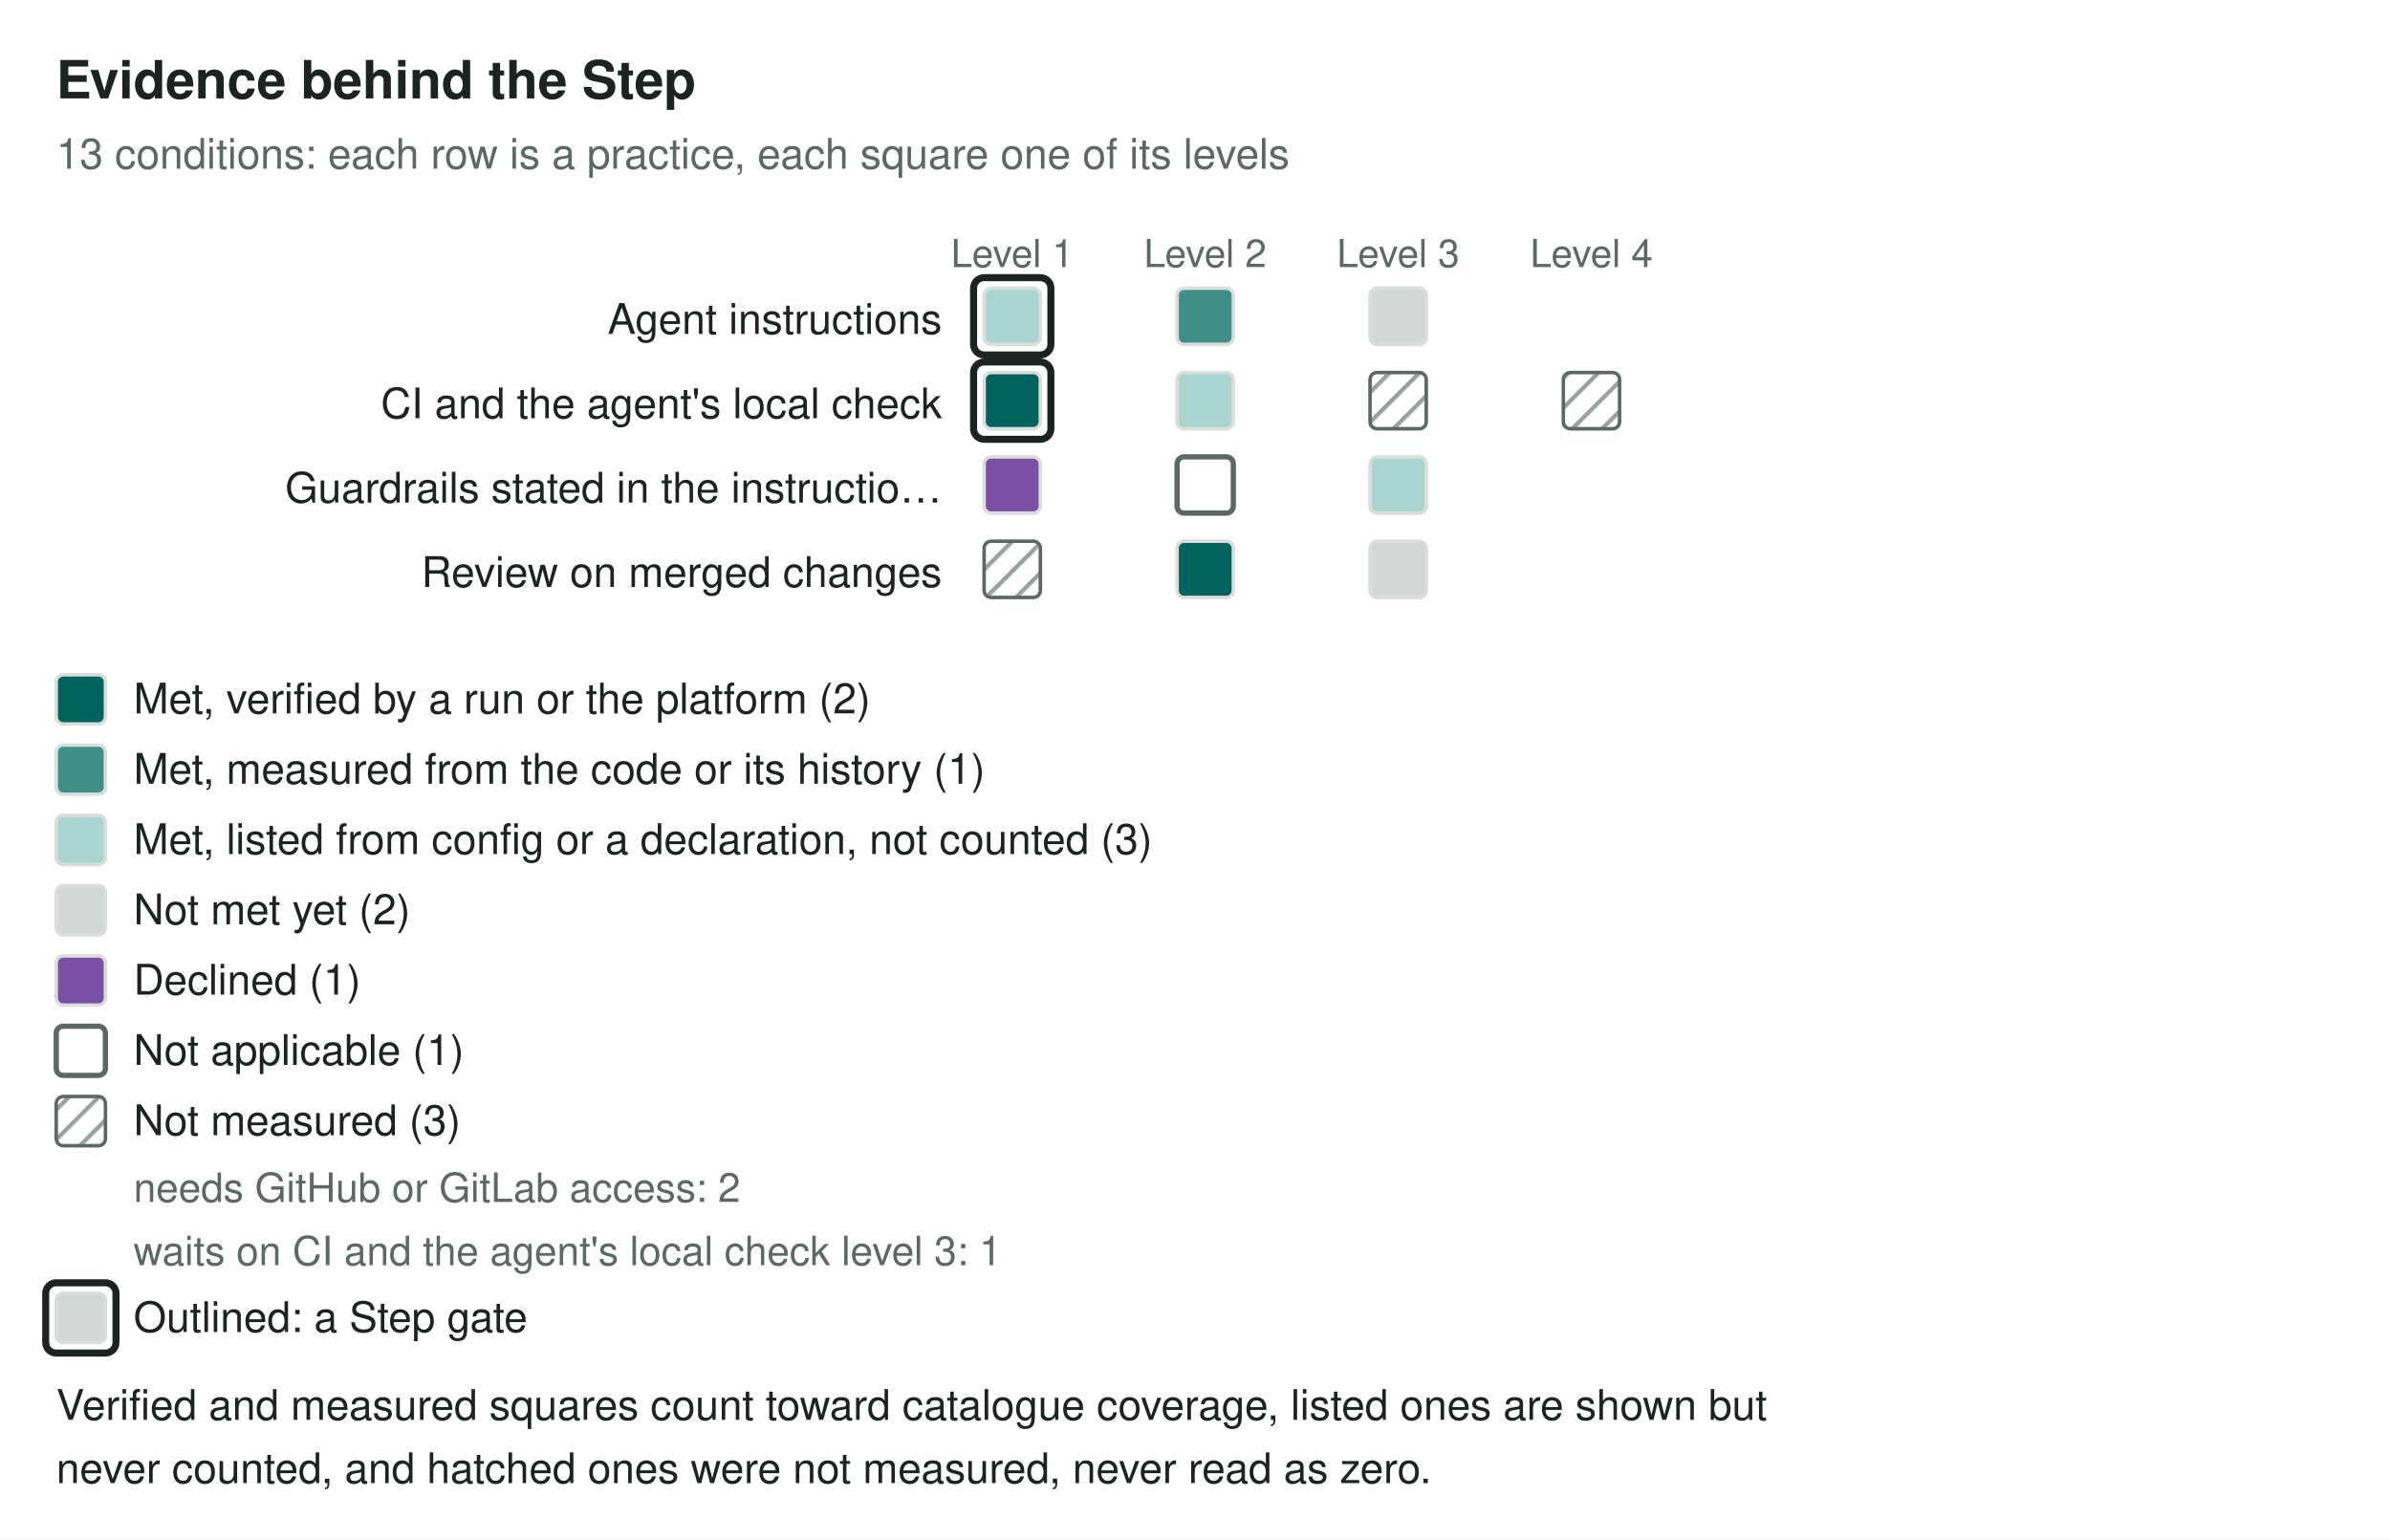
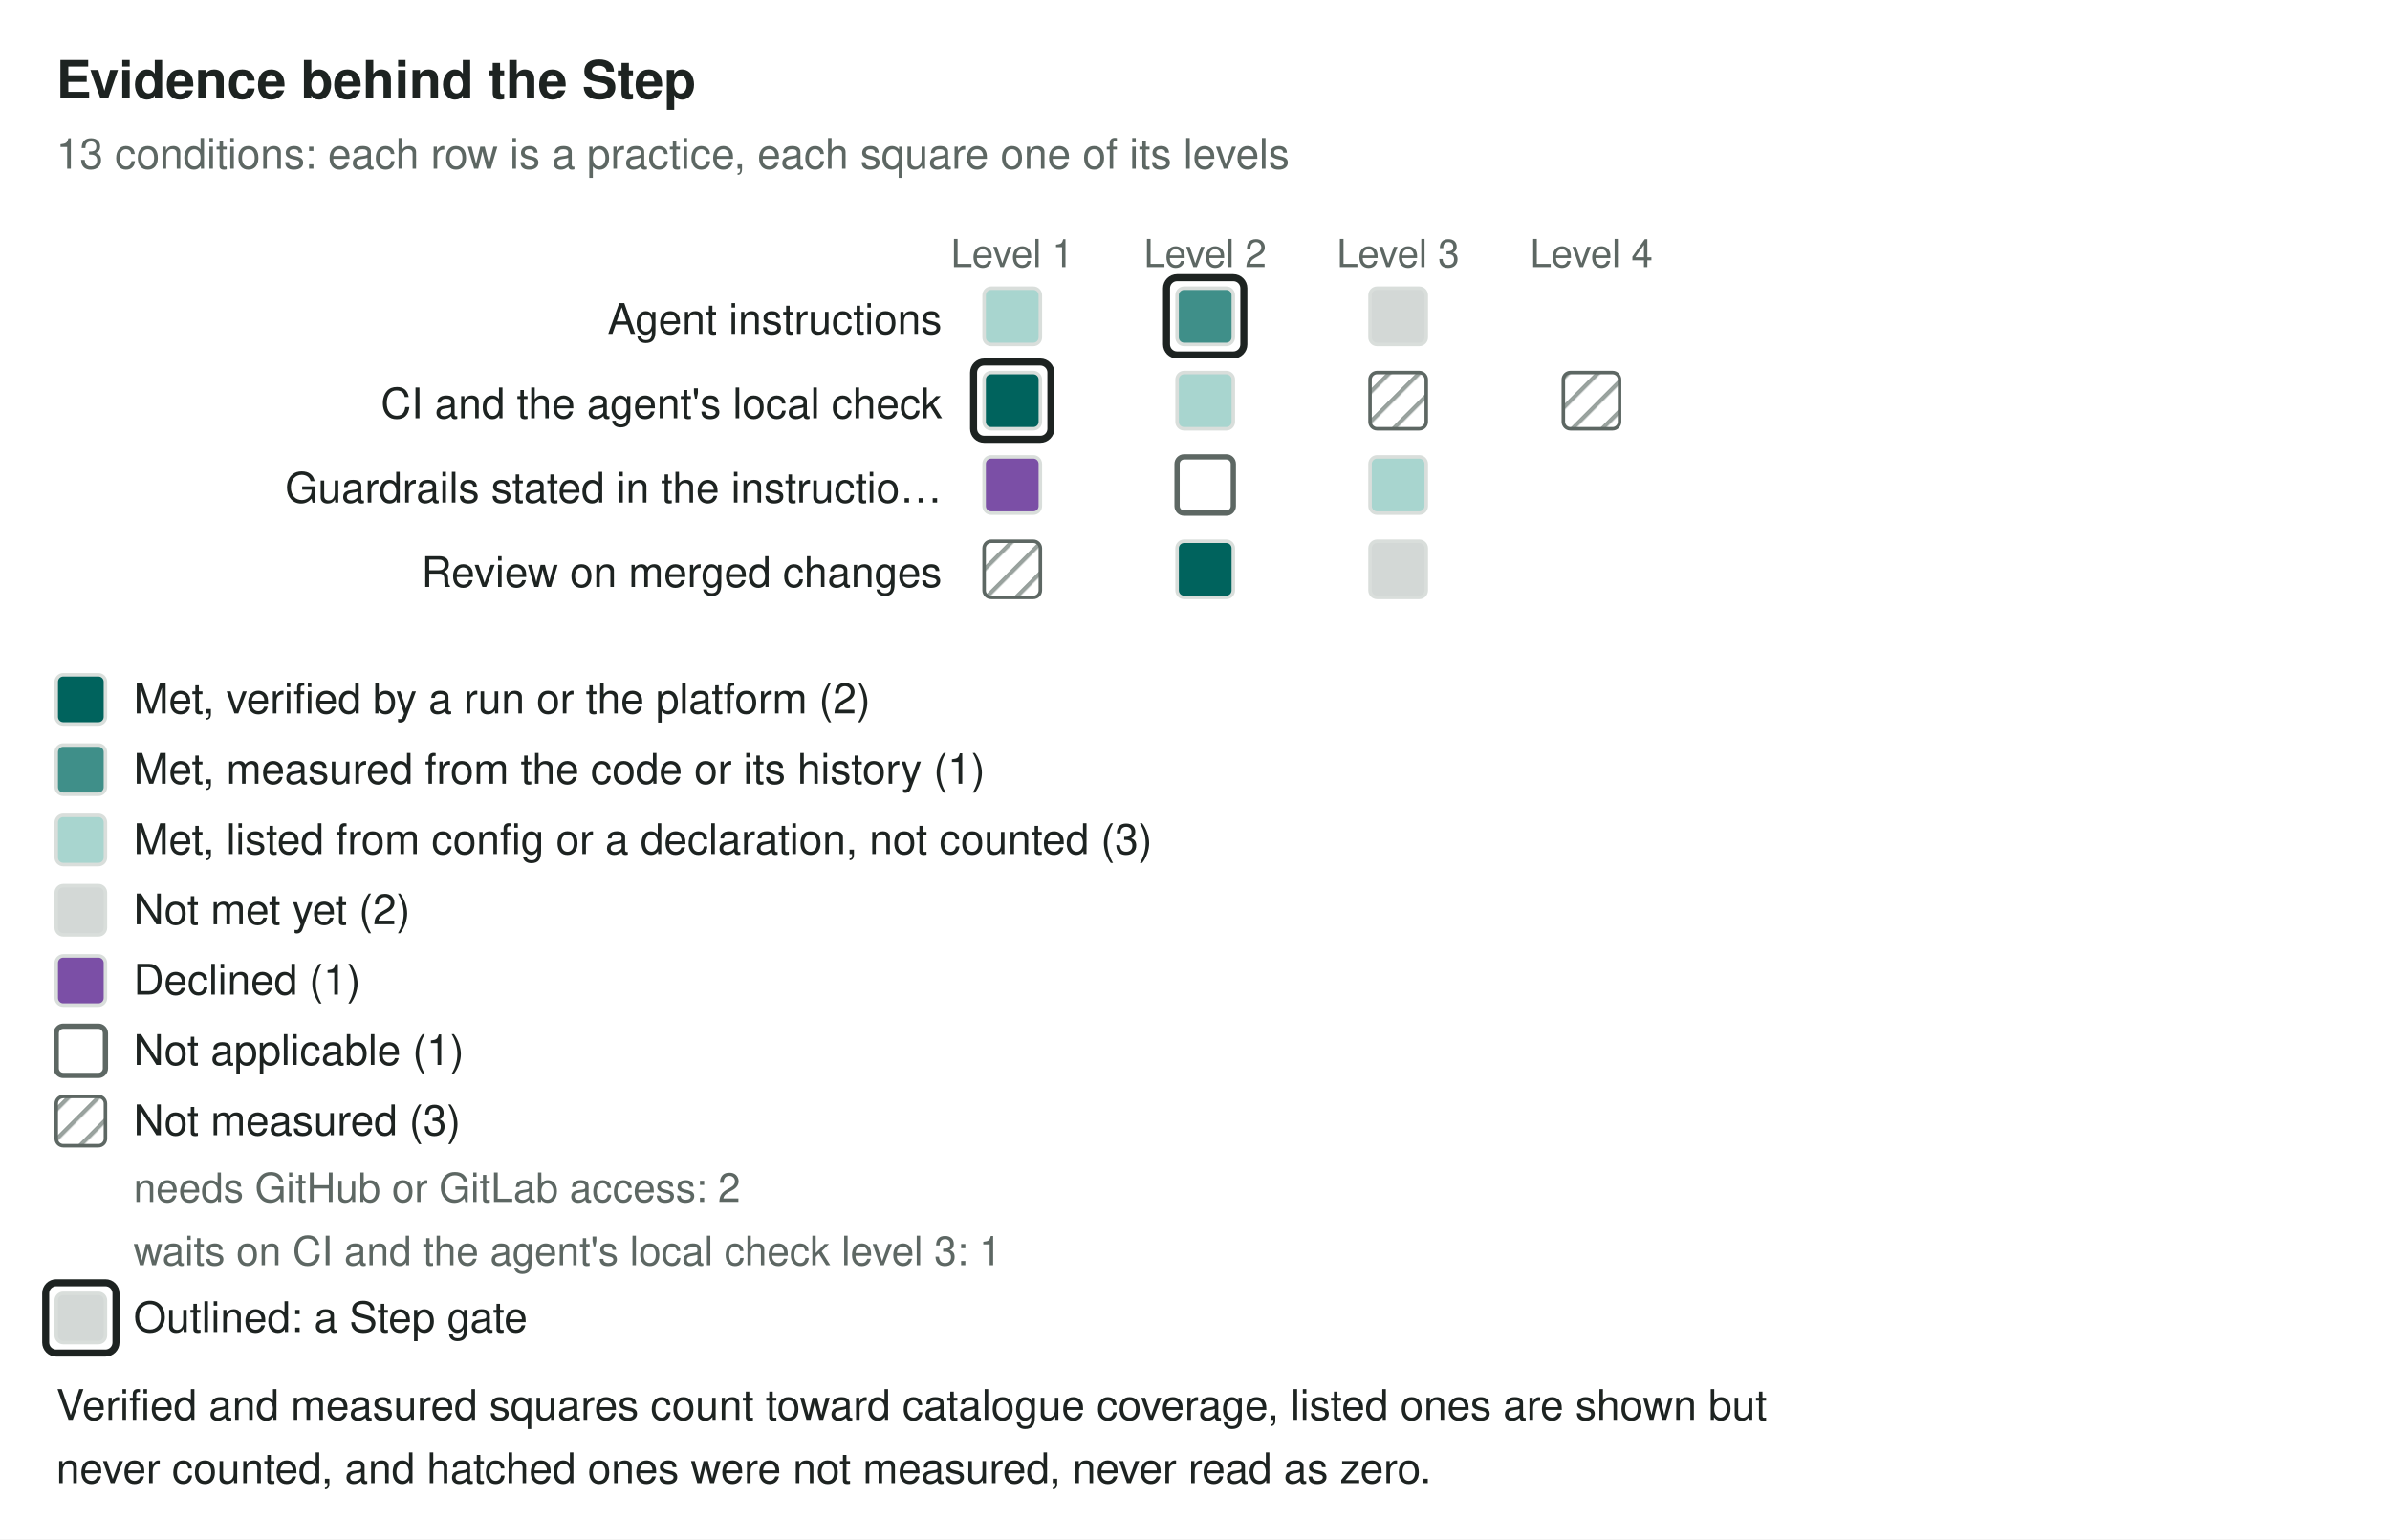
<svg xmlns="http://www.w3.org/2000/svg" class="assess-evidence-waffle" viewBox="0 0 680 438" width="680" height="438" role="img">
  <style>svg.assess-evidence-waffle text { font-family: -apple-system, BlinkMacSystemFont, "Segoe UI", Helvetica, Arial, sans-serif; }svg.assess-evidence-waffle .t-bg,svg.assess-evidence-waffle .f-bg {fill:#ffffff}svg.assess-evidence-waffle .s-bg {stroke:#ffffff}svg.assess-evidence-waffle .t-fg,svg.assess-evidence-waffle .f-fg {fill:#1d2321}svg.assess-evidence-waffle .s-fg {stroke:#1d2321}svg.assess-evidence-waffle .t-muted,svg.assess-evidence-waffle .f-muted {fill:#5d6763}svg.assess-evidence-waffle .s-muted {stroke:#5d6763}svg.assess-evidence-waffle .t-rule,svg.assess-evidence-waffle .f-rule {fill:#d9dedb}svg.assess-evidence-waffle .s-rule {stroke:#d9dedb}svg.assess-evidence-waffle .t-accent,svg.assess-evidence-waffle .f-accent {fill:#1f6f6b}svg.assess-evidence-waffle .s-accent {stroke:#1f6f6b}svg.assess-evidence-waffle .t-bad,svg.assess-evidence-waffle .f-bad {fill:#b33a2e}svg.assess-evidence-waffle .s-bad {stroke:#b33a2e}svg.assess-evidence-waffle .t-warn,svg.assess-evidence-waffle .f-warn {fill:#b7791f}svg.assess-evidence-waffle .s-warn {stroke:#b7791f}svg.assess-evidence-waffle .t-unk,svg.assess-evidence-waffle .f-unk {fill:#9aa39f}svg.assess-evidence-waffle .s-unk {stroke:#9aa39f}svg.assess-evidence-waffle .t-ev-verified,svg.assess-evidence-waffle .f-ev-verified {fill:#00635d}svg.assess-evidence-waffle .s-ev-verified {stroke:#00635d}svg.assess-evidence-waffle .t-ev-measured,svg.assess-evidence-waffle .f-ev-measured {fill:#3f8f89}svg.assess-evidence-waffle .s-ev-measured {stroke:#3f8f89}svg.assess-evidence-waffle .t-ev-listed,svg.assess-evidence-waffle .f-ev-listed {fill:#a8d5cf}svg.assess-evidence-waffle .s-ev-listed {stroke:#a8d5cf}svg.assess-evidence-waffle .t-ev-unmet,svg.assess-evidence-waffle .f-ev-unmet {fill:#d3d8d6}svg.assess-evidence-waffle .s-ev-unmet {stroke:#d3d8d6}svg.assess-evidence-waffle .t-ev-declined,svg.assess-evidence-waffle .f-ev-declined {fill:#7b4fa6}svg.assess-evidence-waffle .s-ev-declined {stroke:#7b4fa6}@media (prefers-color-scheme: dark){svg.assess-evidence-waffle .t-bg,svg.assess-evidence-waffle .f-bg {fill:#1a201e}svg.assess-evidence-waffle .s-bg {stroke:#1a201e}svg.assess-evidence-waffle .t-fg,svg.assess-evidence-waffle .f-fg {fill:#e6ebe8}svg.assess-evidence-waffle .s-fg {stroke:#e6ebe8}svg.assess-evidence-waffle .t-muted,svg.assess-evidence-waffle .f-muted {fill:#9aa5a0}svg.assess-evidence-waffle .s-muted {stroke:#9aa5a0}svg.assess-evidence-waffle .t-rule,svg.assess-evidence-waffle .f-rule {fill:#2c3532}svg.assess-evidence-waffle .s-rule {stroke:#2c3532}svg.assess-evidence-waffle .t-accent,svg.assess-evidence-waffle .f-accent {fill:#5fb8b1}svg.assess-evidence-waffle .s-accent {stroke:#5fb8b1}svg.assess-evidence-waffle .t-bad,svg.assess-evidence-waffle .f-bad {fill:#ec7a6c}svg.assess-evidence-waffle .s-bad {stroke:#ec7a6c}svg.assess-evidence-waffle .t-warn,svg.assess-evidence-waffle .f-warn {fill:#e0a84a}svg.assess-evidence-waffle .s-warn {stroke:#e0a84a}svg.assess-evidence-waffle .t-unk,svg.assess-evidence-waffle .f-unk {fill:#5f6a66}svg.assess-evidence-waffle .s-unk {stroke:#5f6a66}svg.assess-evidence-waffle .t-ev-verified,svg.assess-evidence-waffle .f-ev-verified {fill:#4fc1b5}svg.assess-evidence-waffle .s-ev-verified {stroke:#4fc1b5}svg.assess-evidence-waffle .t-ev-measured,svg.assess-evidence-waffle .f-ev-measured {fill:#2e9c94}svg.assess-evidence-waffle .s-ev-measured {stroke:#2e9c94}svg.assess-evidence-waffle .t-ev-listed,svg.assess-evidence-waffle .f-ev-listed {fill:#24524d}svg.assess-evidence-waffle .s-ev-listed {stroke:#24524d}svg.assess-evidence-waffle .t-ev-unmet,svg.assess-evidence-waffle .f-ev-unmet {fill:#4a524f}svg.assess-evidence-waffle .s-ev-unmet {stroke:#4a524f}svg.assess-evidence-waffle .t-ev-declined,svg.assess-evidence-waffle .f-ev-declined {fill:#b892dd}svg.assess-evidence-waffle .s-ev-declined {stroke:#b892dd}}</style>
  <defs>
    <pattern id="assess-evidence-waffle-fleet-hatch" width="6" height="6" patternUnits="userSpaceOnUse" patternTransform="rotate(45)">
      <rect width="6" height="6" class="f-bg" />
      <line x1="0" y1="0" x2="0" y2="6" class="s-unk" stroke-width="2.4" />
    </pattern>
  </defs>
  <rect x="0" y="0" width="680" height="438" class="f-bg" />
  <text x="16.0" y="28.0" font-size="15" text-anchor="start" class="t-fg" font-weight="600">Evidence behind the Step</text>
  <text x="16.0" y="48.0" font-size="12" text-anchor="start" class="t-muted">13 conditions: each row is a practice, each square one of its levels</text>
  <text x="288.0" y="76.0" font-size="11" text-anchor="middle" class="t-muted">Level 1</text>
  <text x="342.9" y="76.0" font-size="11" text-anchor="middle" class="t-muted">Level 2</text>
  <text x="397.8" y="76.0" font-size="11" text-anchor="middle" class="t-muted">Level 3</text>
  <text x="452.8" y="76.0" font-size="11" text-anchor="middle" class="t-muted">Level 4</text>
  <text x="268.0" y="95.0" font-size="12" text-anchor="end" class="t-fg">Agent instructions</text>
  <rect x="280.0" y="82.0" width="16.0" height="16.0" rx="2" class="f-ev-listed s-rule" stroke-width="1" data-category="listed" data-practice="Agent instructions" data-level="1" data-category-label="Met, listed from config or a declaration, not counted" />
-   <rect x="277.0" y="79.0" width="22.0" height="22.0" rx="3" fill="none" class="s-fg" stroke-width="2" data-gate="layer-0-instructions.1" />
  <rect x="334.9" y="82.0" width="16.0" height="16.0" rx="2" class="f-ev-measured s-rule" stroke-width="1" data-category="measured" data-practice="Agent instructions" data-level="2" data-category-label="Met, measured from the code or its history" />
+   <rect x="331.9" y="79.0" width="22.0" height="22.0" rx="3" fill="none" class="s-fg" stroke-width="2" data-gate="layer-0-instructions.2" />
  <rect x="389.8" y="82.0" width="16.0" height="16.0" rx="2" class="f-ev-unmet s-rule" stroke-width="1" data-category="unmet" data-practice="Agent instructions" data-level="3" data-category-label="Not met yet" />
  <text x="268.0" y="119.0" font-size="12" text-anchor="end" class="t-fg">CI and the agent's local check</text>
  <rect x="280.0" y="106.0" width="16.0" height="16.0" rx="2" class="f-ev-verified s-rule" stroke-width="1" data-category="verified" data-practice="CI and the agent's local check" data-level="1" data-category-label="Met, verified by a run or the platform" />
  <rect x="277.0" y="103.0" width="22.0" height="22.0" rx="3" fill="none" class="s-fg" stroke-width="2" data-gate="layer-5-ci.1" />
  <rect x="334.9" y="106.0" width="16.0" height="16.0" rx="2" class="f-ev-listed s-rule" stroke-width="1" data-category="listed" data-practice="CI and the agent's local check" data-level="2" data-category-label="Met, listed from config or a declaration, not counted" />
  <rect x="389.8" y="106.0" width="16.0" height="16.0" rx="2" fill="url(#assess-evidence-waffle-fleet-hatch)" class="s-muted" stroke-width="1" data-category="not_measured" data-practice="CI and the agent's local check" data-level="3" data-category-label="Not measured" data-reason="needs GitHub or GitLab access" />
  <rect x="444.8" y="106.0" width="16.0" height="16.0" rx="2" fill="url(#assess-evidence-waffle-fleet-hatch)" class="s-muted" stroke-width="1" data-category="not_measured" data-practice="CI and the agent's local check" data-level="4" data-category-label="Not measured" data-reason="waits on CI and the agent's local check level 3" />
  <text x="268.0" y="143.0" font-size="12" text-anchor="end" class="t-fg" data-label="Guardrails stated in the instruction files &amp; &lt;docs&gt; beside them">Guardrails stated in the instructio…</text>
  <rect x="280.0" y="130.0" width="16.0" height="16.0" rx="2" class="f-ev-declined s-rule" stroke-width="1" data-category="declined" data-practice="Guardrails stated in the instruction files &amp; &lt;docs&gt; beside them" data-level="1" data-category-label="Declined" />
  <rect x="334.9" y="130.0" width="16.0" height="16.0" rx="2" class="f-bg s-muted" stroke-width="1.5" data-category="not_applicable" data-practice="Guardrails stated in the instruction files &amp; &lt;docs&gt; beside them" data-level="2" data-category-label="Not applicable" />
  <rect x="389.8" y="130.0" width="16.0" height="16.0" rx="2" class="f-ev-listed s-rule" stroke-width="1" data-category="listed" data-practice="Guardrails stated in the instruction files &amp; &lt;docs&gt; beside them" data-level="3" data-category-label="Met, listed from config or a declaration, not counted" />
  <text x="268.0" y="167.0" font-size="12" text-anchor="end" class="t-fg">Review on merged changes</text>
  <rect x="280.0" y="154.0" width="16.0" height="16.0" rx="2" fill="url(#assess-evidence-waffle-fleet-hatch)" class="s-muted" stroke-width="1" data-category="not_measured" data-practice="Review on merged changes" data-level="1" data-category-label="Not measured" data-reason="needs GitHub or GitLab access" />
  <rect x="334.9" y="154.0" width="16.0" height="16.0" rx="2" class="f-ev-verified s-rule" stroke-width="1" data-category="verified" data-practice="Review on merged changes" data-level="2" data-category-label="Met, verified by a run or the platform" />
  <rect x="389.8" y="154.0" width="16.0" height="16.0" rx="2" class="f-ev-unmet s-rule" stroke-width="1" data-category="unmet" data-practice="Review on merged changes" data-level="3" data-category-label="Not met yet" />
  <rect x="16.0" y="192.0" width="14.0" height="14.0" rx="2" class="f-ev-verified s-rule" stroke-width="1" />
  <text x="38.0" y="203.0" font-size="12" text-anchor="start" class="t-fg">Met, verified by a run or the platform (2)</text>
  <rect x="16.0" y="212.0" width="14.0" height="14.0" rx="2" class="f-ev-measured s-rule" stroke-width="1" />
  <text x="38.0" y="223.0" font-size="12" text-anchor="start" class="t-fg">Met, measured from the code or its history (1)</text>
  <rect x="16.0" y="232.0" width="14.0" height="14.0" rx="2" class="f-ev-listed s-rule" stroke-width="1" />
  <text x="38.0" y="243.0" font-size="12" text-anchor="start" class="t-fg">Met, listed from config or a declaration, not counted (3)</text>
  <rect x="16.0" y="252.0" width="14.0" height="14.0" rx="2" class="f-ev-unmet s-rule" stroke-width="1" />
  <text x="38.0" y="263.0" font-size="12" text-anchor="start" class="t-fg">Not met yet (2)</text>
  <rect x="16.0" y="272.0" width="14.0" height="14.0" rx="2" class="f-ev-declined s-rule" stroke-width="1" />
  <text x="38.0" y="283.0" font-size="12" text-anchor="start" class="t-fg">Declined (1)</text>
  <rect x="16.0" y="292.0" width="14.0" height="14.0" rx="2" class="f-bg s-muted" stroke-width="1.5" />
  <text x="38.0" y="303.0" font-size="12" text-anchor="start" class="t-fg">Not applicable (1)</text>
  <rect x="16.0" y="312.0" width="14.0" height="14.0" rx="2" fill="url(#assess-evidence-waffle-fleet-hatch)" class="s-muted" stroke-width="1" />
  <text x="38.0" y="323.0" font-size="12" text-anchor="start" class="t-fg">Not measured (3)</text>
  <text x="38.0" y="342.0" font-size="11.5" text-anchor="start" class="t-muted">needs GitHub or GitLab access: 2</text>
  <text x="38.0" y="360.0" font-size="11.5" text-anchor="start" class="t-muted">waits on CI and the agent's local check level 3: 1</text>
  <rect x="16.0" y="368.0" width="14.0" height="14.0" rx="2" class="f-ev-unmet s-rule" stroke-width="1" />
  <rect x="13.0" y="365.0" width="20.0" height="20.0" rx="3" fill="none" class="s-fg" stroke-width="2" />
  <text x="38.0" y="379.0" font-size="12" text-anchor="start" class="t-fg">Outlined: a Step gate</text>
  <text x="16.0" y="404.0" font-size="12" text-anchor="start" class="t-fg">Verified and measured squares count toward catalogue coverage, listed ones are shown but</text>
  <text x="16.0" y="422.0" font-size="12" text-anchor="start" class="t-fg">never counted, and hatched ones were not measured, never read as zero.</text>
</svg>
